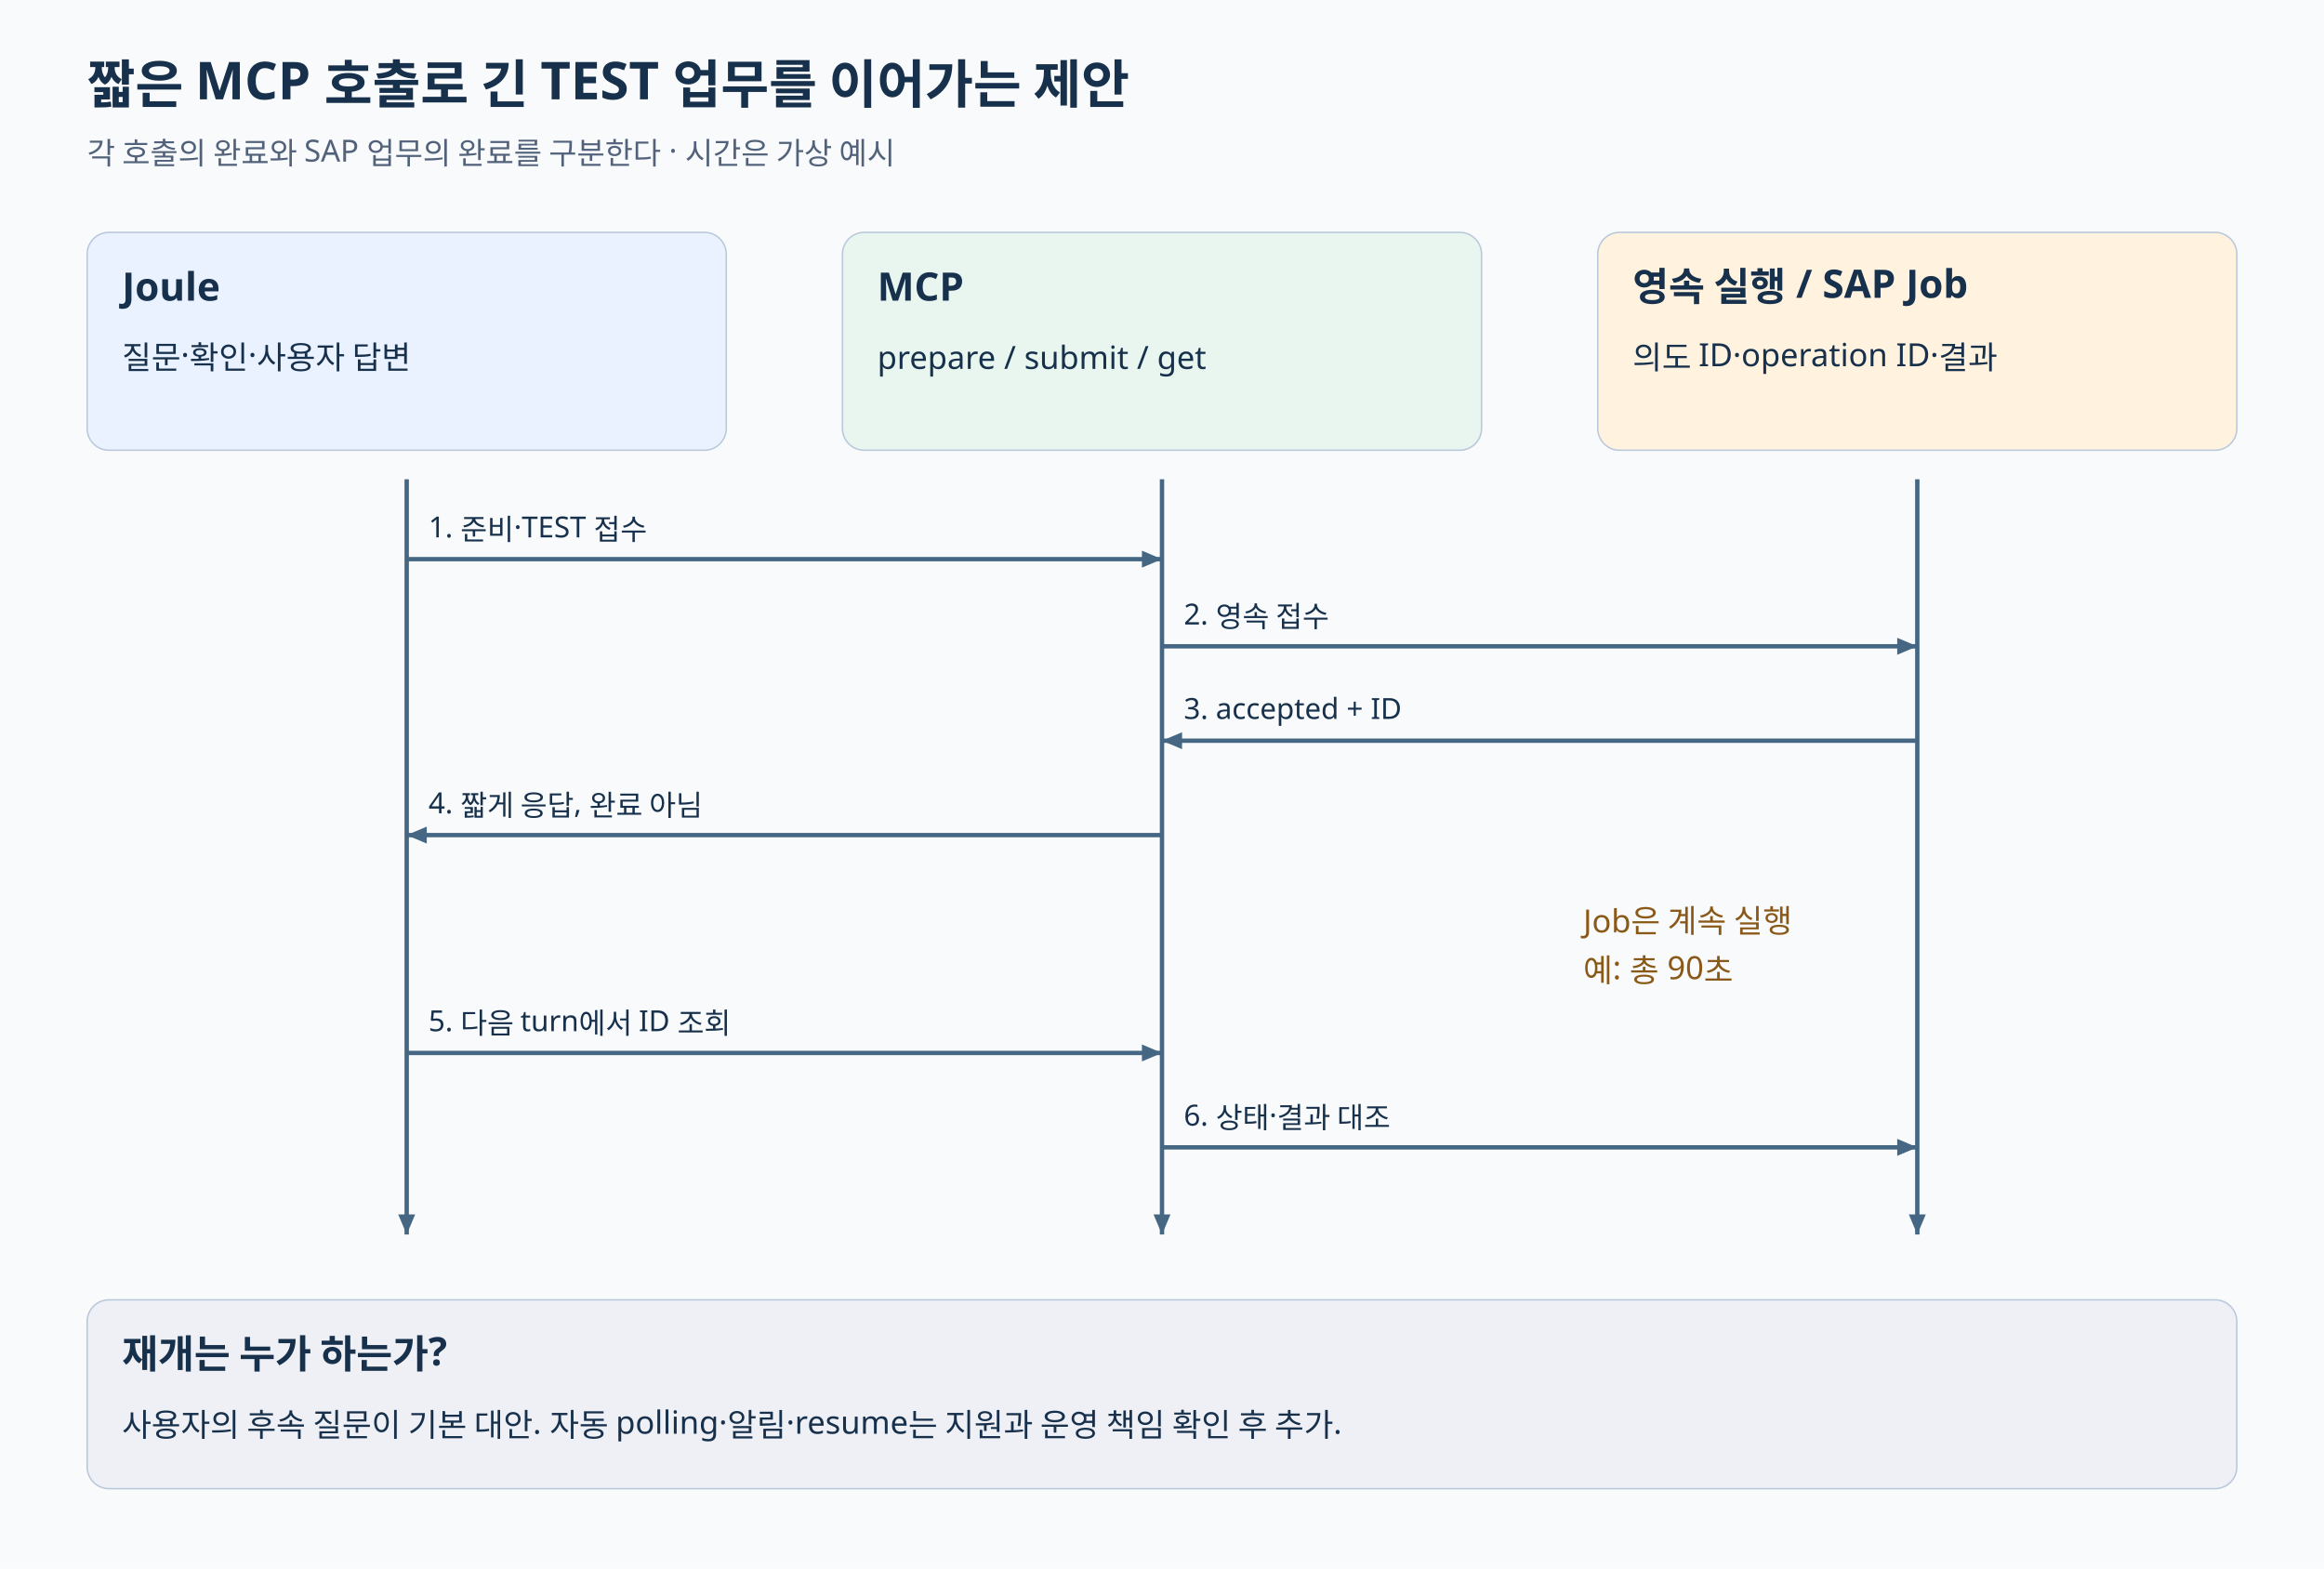
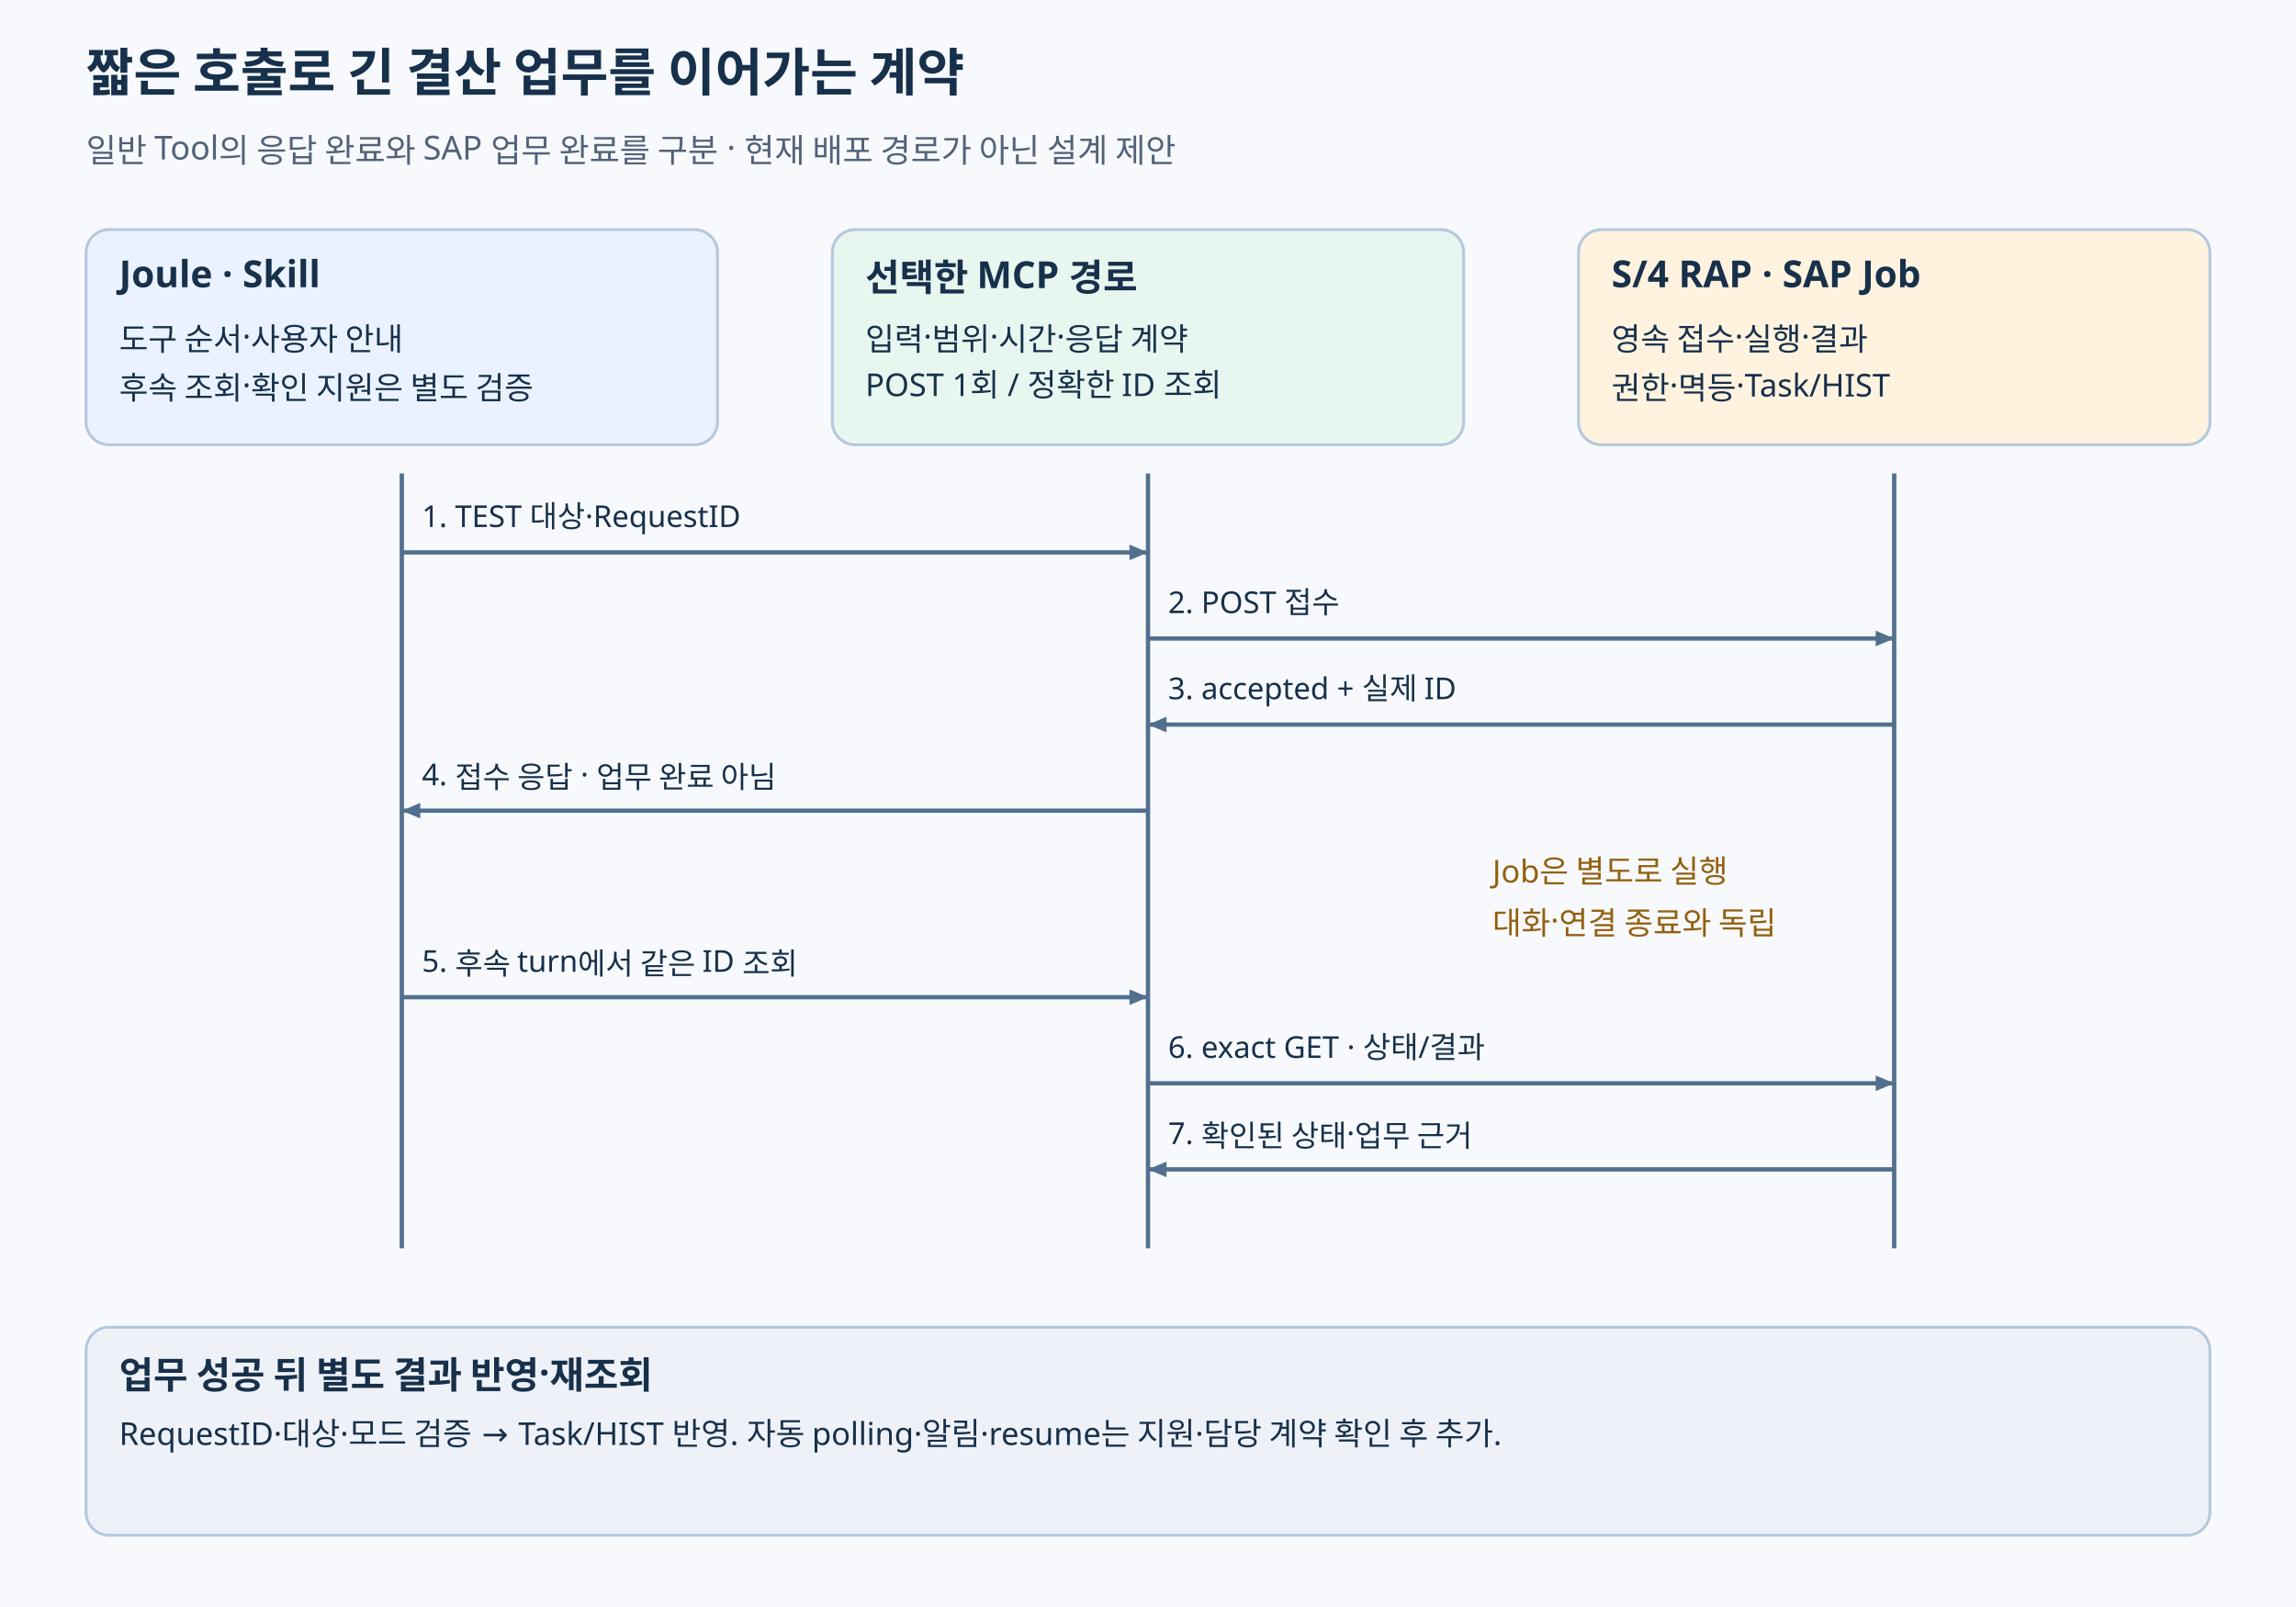
- <svg xmlns="http://www.w3.org/2000/svg" width="1600" height="1080" viewBox="0 0 1600 1080">
-   <rect width="100%" height="100%" fill="#f8fafc" />
-   <text x="60" y="71" font-family="Malgun Gothic, sans-serif" font-size="36" fill="#17304b" font-weight="700">짧은 MCP 호출로 긴 TEST 업무를 이어가는 제안</text>
-   <text x="60" y="113" font-family="Malgun Gothic, sans-serif" font-size="21" fill="#52627a" font-weight="400">각 호출의 완료와 SAP 업무의 완료를 구분한다 · 시간은 가상 예시</text>
-   <rect x="60" y="160" width="440" height="150" rx="15" fill="#eaf2ff" stroke="#b8c8da" />
-   <text x="84" y="207" font-family="Malgun Gothic, sans-serif" font-size="27" fill="#17304b" font-weight="700">Joule</text>
-   <text x="84" y="254" font-family="Malgun Gothic, sans-serif" font-size="22" fill="#17304b" font-weight="400">질문·확인·사용자 답변</text>
-   <rect x="580" y="160" width="440" height="150" rx="15" fill="#e8f6ef" stroke="#b8c8da" />
-   <text x="604" y="207" font-family="Malgun Gothic, sans-serif" font-size="27" fill="#17304b" font-weight="700">MCP</text>
-   <text x="604" y="254" font-family="Malgun Gothic, sans-serif" font-size="22" fill="#17304b" font-weight="400">prepare / submit / get</text>
-   <rect x="1100" y="160" width="440" height="150" rx="15" fill="#fff2df" stroke="#b8c8da" />
-   <text x="1124" y="207" font-family="Malgun Gothic, sans-serif" font-size="27" fill="#17304b" font-weight="700">영속 실행 / SAP Job</text>
-   <text x="1124" y="254" font-family="Malgun Gothic, sans-serif" font-size="22" fill="#17304b" font-weight="400">의도 ID·operation ID·결과</text>
-   <line x1="280" y1="330" x2="280" y2="850" stroke="#456783" stroke-width="3" />
-   <polygon points="280,850 274.159,836.184 285.841,836.184" fill="#456783" />
-   <line x1="800" y1="330" x2="800" y2="850" stroke="#456783" stroke-width="3" />
-   <polygon points="800,850 794.159,836.184 805.841,836.184" fill="#456783" />
-   <line x1="1320" y1="330" x2="1320" y2="850" stroke="#456783" stroke-width="3" />
-   <polygon points="1320,850 1314.159,836.184 1325.841,836.184" fill="#456783" />
-   <line x1="280" y1="385" x2="800" y2="385" stroke="#456783" stroke-width="3" />
-   <polygon points="800,385 786.184,390.841 786.184,379.159" fill="#456783" />
-   <text x="295" y="370" font-family="Malgun Gothic, sans-serif" font-size="20" fill="#17304b" font-weight="400">1. 준비·TEST 접수</text>
-   <line x1="800" y1="445" x2="1320" y2="445" stroke="#456783" stroke-width="3" />
-   <polygon points="1320,445 1306.184,450.841 1306.184,439.159" fill="#456783" />
-   <text x="815" y="430" font-family="Malgun Gothic, sans-serif" font-size="20" fill="#17304b" font-weight="400">2. 영속 접수</text>
-   <line x1="1320" y1="510" x2="800" y2="510" stroke="#456783" stroke-width="3" />
-   <polygon points="800,510 813.816,504.159 813.816,515.841" fill="#456783" />
-   <text x="815" y="495" font-family="Malgun Gothic, sans-serif" font-size="20" fill="#17304b" font-weight="400">3. accepted + ID</text>
-   <line x1="800" y1="575" x2="280" y2="575" stroke="#456783" stroke-width="3" />
-   <polygon points="280,575 293.816,569.159 293.816,580.841" fill="#456783" />
-   <text x="295" y="560" font-family="Malgun Gothic, sans-serif" font-size="20" fill="#17304b" font-weight="400">4. 짧게 응답, 완료 아님</text>
-   <text x="1090" y="642" font-family="Malgun Gothic, sans-serif" font-size="22" fill="#8a5918" font-weight="400">Job은 계속 실행</text>
-   <text x="1090" y="676" font-family="Malgun Gothic, sans-serif" font-size="22" fill="#8a5918" font-weight="400">예: 총 90초</text>
-   <line x1="280" y1="725" x2="800" y2="725" stroke="#456783" stroke-width="3" />
-   <polygon points="800,725 786.184,730.841 786.184,719.159" fill="#456783" />
-   <text x="295" y="710" font-family="Malgun Gothic, sans-serif" font-size="20" fill="#17304b" font-weight="400">5. 다음 turn에서 ID 조회</text>
-   <line x1="800" y1="790" x2="1320" y2="790" stroke="#456783" stroke-width="3" />
-   <polygon points="1320,790 1306.184,795.841 1306.184,784.159" fill="#456783" />
-   <text x="815" y="775" font-family="Malgun Gothic, sans-serif" font-size="20" fill="#17304b" font-weight="400">6. 상태·결과 대조</text>
-   <rect x="60" y="895" width="1480" height="130" rx="15" fill="#eef0f5" stroke="#b8c8da" />
-   <text x="84" y="942" font-family="Malgun Gothic, sans-serif" font-size="27" fill="#17304b" font-weight="700">재개는 누가 하는가?</text>
-   <text x="84" y="989" font-family="Malgun Gothic, sans-serif" font-size="22" fill="#17304b" font-weight="400">사용자의 후속 질문이 기본 대안. 자동 polling·알림·resume는 지원과 운영 책임 확인 후 추가.</text>
+ <svg xmlns="http://www.w3.org/2000/svg" width="1600" height="1120" viewBox="0 0 1600 1120">
+   <rect width="100%" height="100%" fill="#f7f9fc" />
+   <text x="60" y="32" dominant-baseline="text-before-edge" font-family="Malgun Gothic, sans-serif" font-size="36" font-weight="700" fill="#17304b">짧은 호출로 긴 결산 업무를 이어가는 계약</text>
+   <text x="60" y="93" dominant-baseline="text-before-edge" font-family="Malgun Gothic, sans-serif" font-size="23" font-weight="400" fill="#52627a">일반 Tool의 응답 완료와 SAP 업무 완료를 구분 · 현재 배포 경로가 아닌 설계 제안</text>
+   <rect x="60" y="160" width="440" height="150" rx="16" fill="#eaf2ff" stroke="#b5c8dd" stroke-width="2" />
+   <text x="83" y="180" dominant-baseline="text-before-edge" font-family="Malgun Gothic, sans-serif" font-size="26" font-weight="700" fill="#17304b">Joule · Skill</text>
+   <text x="83" y="225" dominant-baseline="text-before-edge" font-family="Malgun Gothic, sans-serif" font-size="22" font-weight="400" fill="#17304b">도구 순서·사용자 안내</text>
+   <text x="83" y="259" dominant-baseline="text-before-edge" font-family="Malgun Gothic, sans-serif" font-size="22" font-weight="400" fill="#17304b">후속 조회·확인 지원은 별도 검증</text>
+   <rect x="580" y="160" width="440" height="150" rx="16" fill="#e7f6ef" stroke="#b5c8dd" stroke-width="2" />
+   <text x="603" y="180" dominant-baseline="text-before-edge" font-family="Malgun Gothic, sans-serif" font-size="26" font-weight="700" fill="#17304b">선택한 MCP 경로</text>
+   <text x="603" y="225" dominant-baseline="text-before-edge" font-family="Malgun Gothic, sans-serif" font-size="22" font-weight="400" fill="#17304b">입력·범위·시간·응답 계약</text>
+   <text x="603" y="259" dominant-baseline="text-before-edge" font-family="Malgun Gothic, sans-serif" font-size="22" font-weight="400" fill="#17304b">POST 1회 / 정확한 ID 조회</text>
+   <rect x="1100" y="160" width="440" height="150" rx="16" fill="#fff3df" stroke="#b5c8dd" stroke-width="2" />
+   <text x="1123" y="180" dominant-baseline="text-before-edge" font-family="Malgun Gothic, sans-serif" font-size="26" font-weight="700" fill="#17304b">S/4 RAP · SAP Job</text>
+   <text x="1123" y="225" dominant-baseline="text-before-edge" font-family="Malgun Gothic, sans-serif" font-size="22" font-weight="400" fill="#17304b">영속 접수·실행·결과</text>
+   <text x="1123" y="259" dominant-baseline="text-before-edge" font-family="Malgun Gothic, sans-serif" font-size="22" font-weight="400" fill="#17304b">권한·멱등·Task/HIST</text>
+   <polyline points="280,330 280,870" fill="none" stroke="#52708e" stroke-width="3" />
+   <polyline points="800,330 800,870" fill="none" stroke="#52708e" stroke-width="3" />
+   <polyline points="1320,330 1320,870" fill="none" stroke="#52708e" stroke-width="3" />
+   <text x="294" y="351" dominant-baseline="text-before-edge" font-family="Malgun Gothic, sans-serif" font-size="21" font-weight="400" fill="#17304b">1. TEST 대상·RequestID</text>
+   <polyline points="280,385 800,385" fill="none" stroke="#52708e" stroke-width="3" />
+   <polygon points="800,385 787.105,390.452 787.105,379.548" fill="#52708e" />
+   <text x="814" y="411" dominant-baseline="text-before-edge" font-family="Malgun Gothic, sans-serif" font-size="21" font-weight="400" fill="#17304b">2. POST 접수</text>
+   <polyline points="800,445 1320,445" fill="none" stroke="#52708e" stroke-width="3" />
+   <polygon points="1320,445 1307.105,450.452 1307.105,439.548" fill="#52708e" />
+   <text x="814" y="471" dominant-baseline="text-before-edge" font-family="Malgun Gothic, sans-serif" font-size="21" font-weight="400" fill="#17304b">3. accepted + 실제 ID</text>
+   <polyline points="1320,505 800,505" fill="none" stroke="#52708e" stroke-width="3" />
+   <polygon points="800,505 812.895,499.548 812.895,510.452" fill="#52708e" />
+   <text x="294" y="531" dominant-baseline="text-before-edge" font-family="Malgun Gothic, sans-serif" font-size="21" font-weight="400" fill="#17304b">4. 접수 응답 · 업무 완료 아님</text>
+   <polyline points="800,565 280,565" fill="none" stroke="#52708e" stroke-width="3" />
+   <polygon points="280,565 292.895,559.548 292.895,570.452" fill="#52708e" />
+   <text x="294" y="661" dominant-baseline="text-before-edge" font-family="Malgun Gothic, sans-serif" font-size="21" font-weight="400" fill="#17304b">5. 후속 turn에서 같은 ID 조회</text>
+   <polyline points="280,695 800,695" fill="none" stroke="#52708e" stroke-width="3" />
+   <polygon points="800,695 787.105,700.452 787.105,689.548" fill="#52708e" />
+   <text x="814" y="721" dominant-baseline="text-before-edge" font-family="Malgun Gothic, sans-serif" font-size="21" font-weight="400" fill="#17304b">6. exact GET · 상태/결과</text>
+   <polyline points="800,755 1320,755" fill="none" stroke="#52708e" stroke-width="3" />
+   <polygon points="1320,755 1307.105,760.452 1307.105,749.548" fill="#52708e" />
+   <text x="814" y="781" dominant-baseline="text-before-edge" font-family="Malgun Gothic, sans-serif" font-size="21" font-weight="400" fill="#17304b">7. 확인된 상태·업무 근거</text>
+   <polyline points="1320,815 800,815" fill="none" stroke="#52708e" stroke-width="3" />
+   <polygon points="800,815 812.895,809.548 812.895,820.452" fill="#52708e" />
+   <text x="1040" y="598" dominant-baseline="text-before-edge" font-family="Malgun Gothic, sans-serif" font-size="22" font-weight="400" fill="#93600f">Job은 별도로 실행</text>
+   <text x="1040" y="632" dominant-baseline="text-before-edge" font-family="Malgun Gothic, sans-serif" font-size="22" font-weight="400" fill="#93600f">대화·연결 종료와 독립</text>
+   <rect x="60" y="925" width="1480" height="145" rx="16" fill="#eef1f7" stroke="#b5c8dd" stroke-width="2" />
+   <text x="83" y="945" dominant-baseline="text-before-edge" font-family="Malgun Gothic, sans-serif" font-size="26" font-weight="700" fill="#17304b">업무 성공 뒤 별도 결과 반영·재조회</text>
+   <text x="83" y="990" dominant-baseline="text-before-edge" font-family="Malgun Gothic, sans-serif" font-size="22" font-weight="400" fill="#17304b">RequestID·대상·모드 검증 → Task/HIST 반영. 자동 polling·알림·resume는 지원·담당 계약 확인 후 추가.</text>
</svg>
